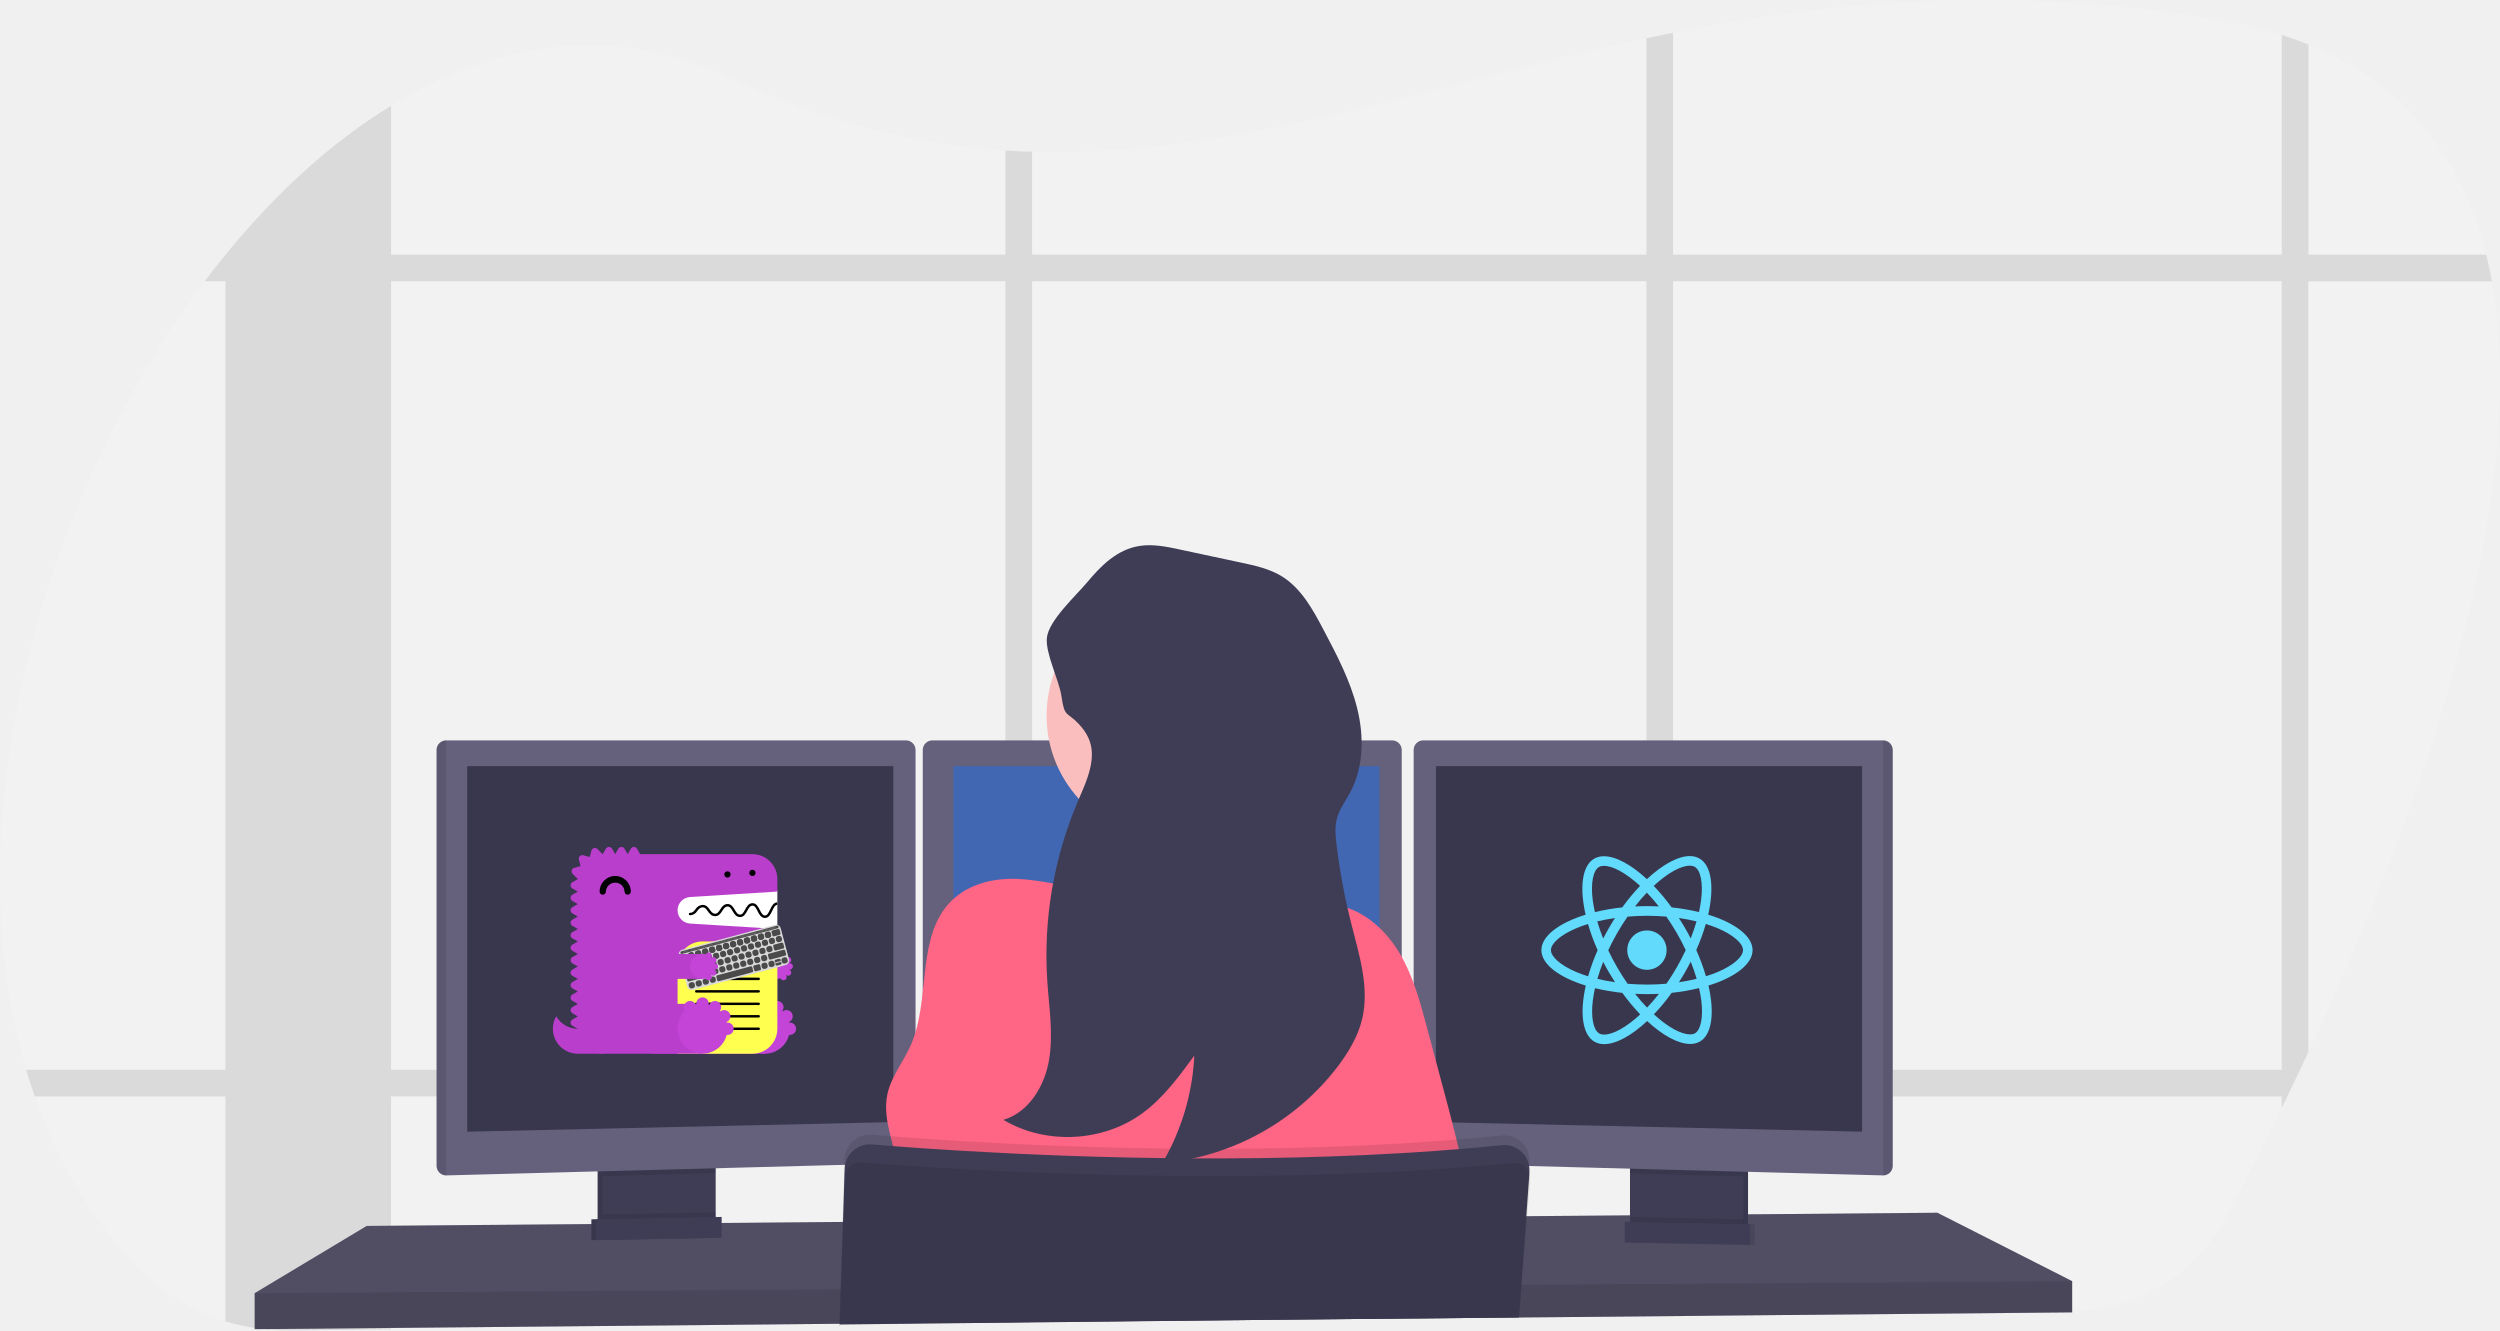
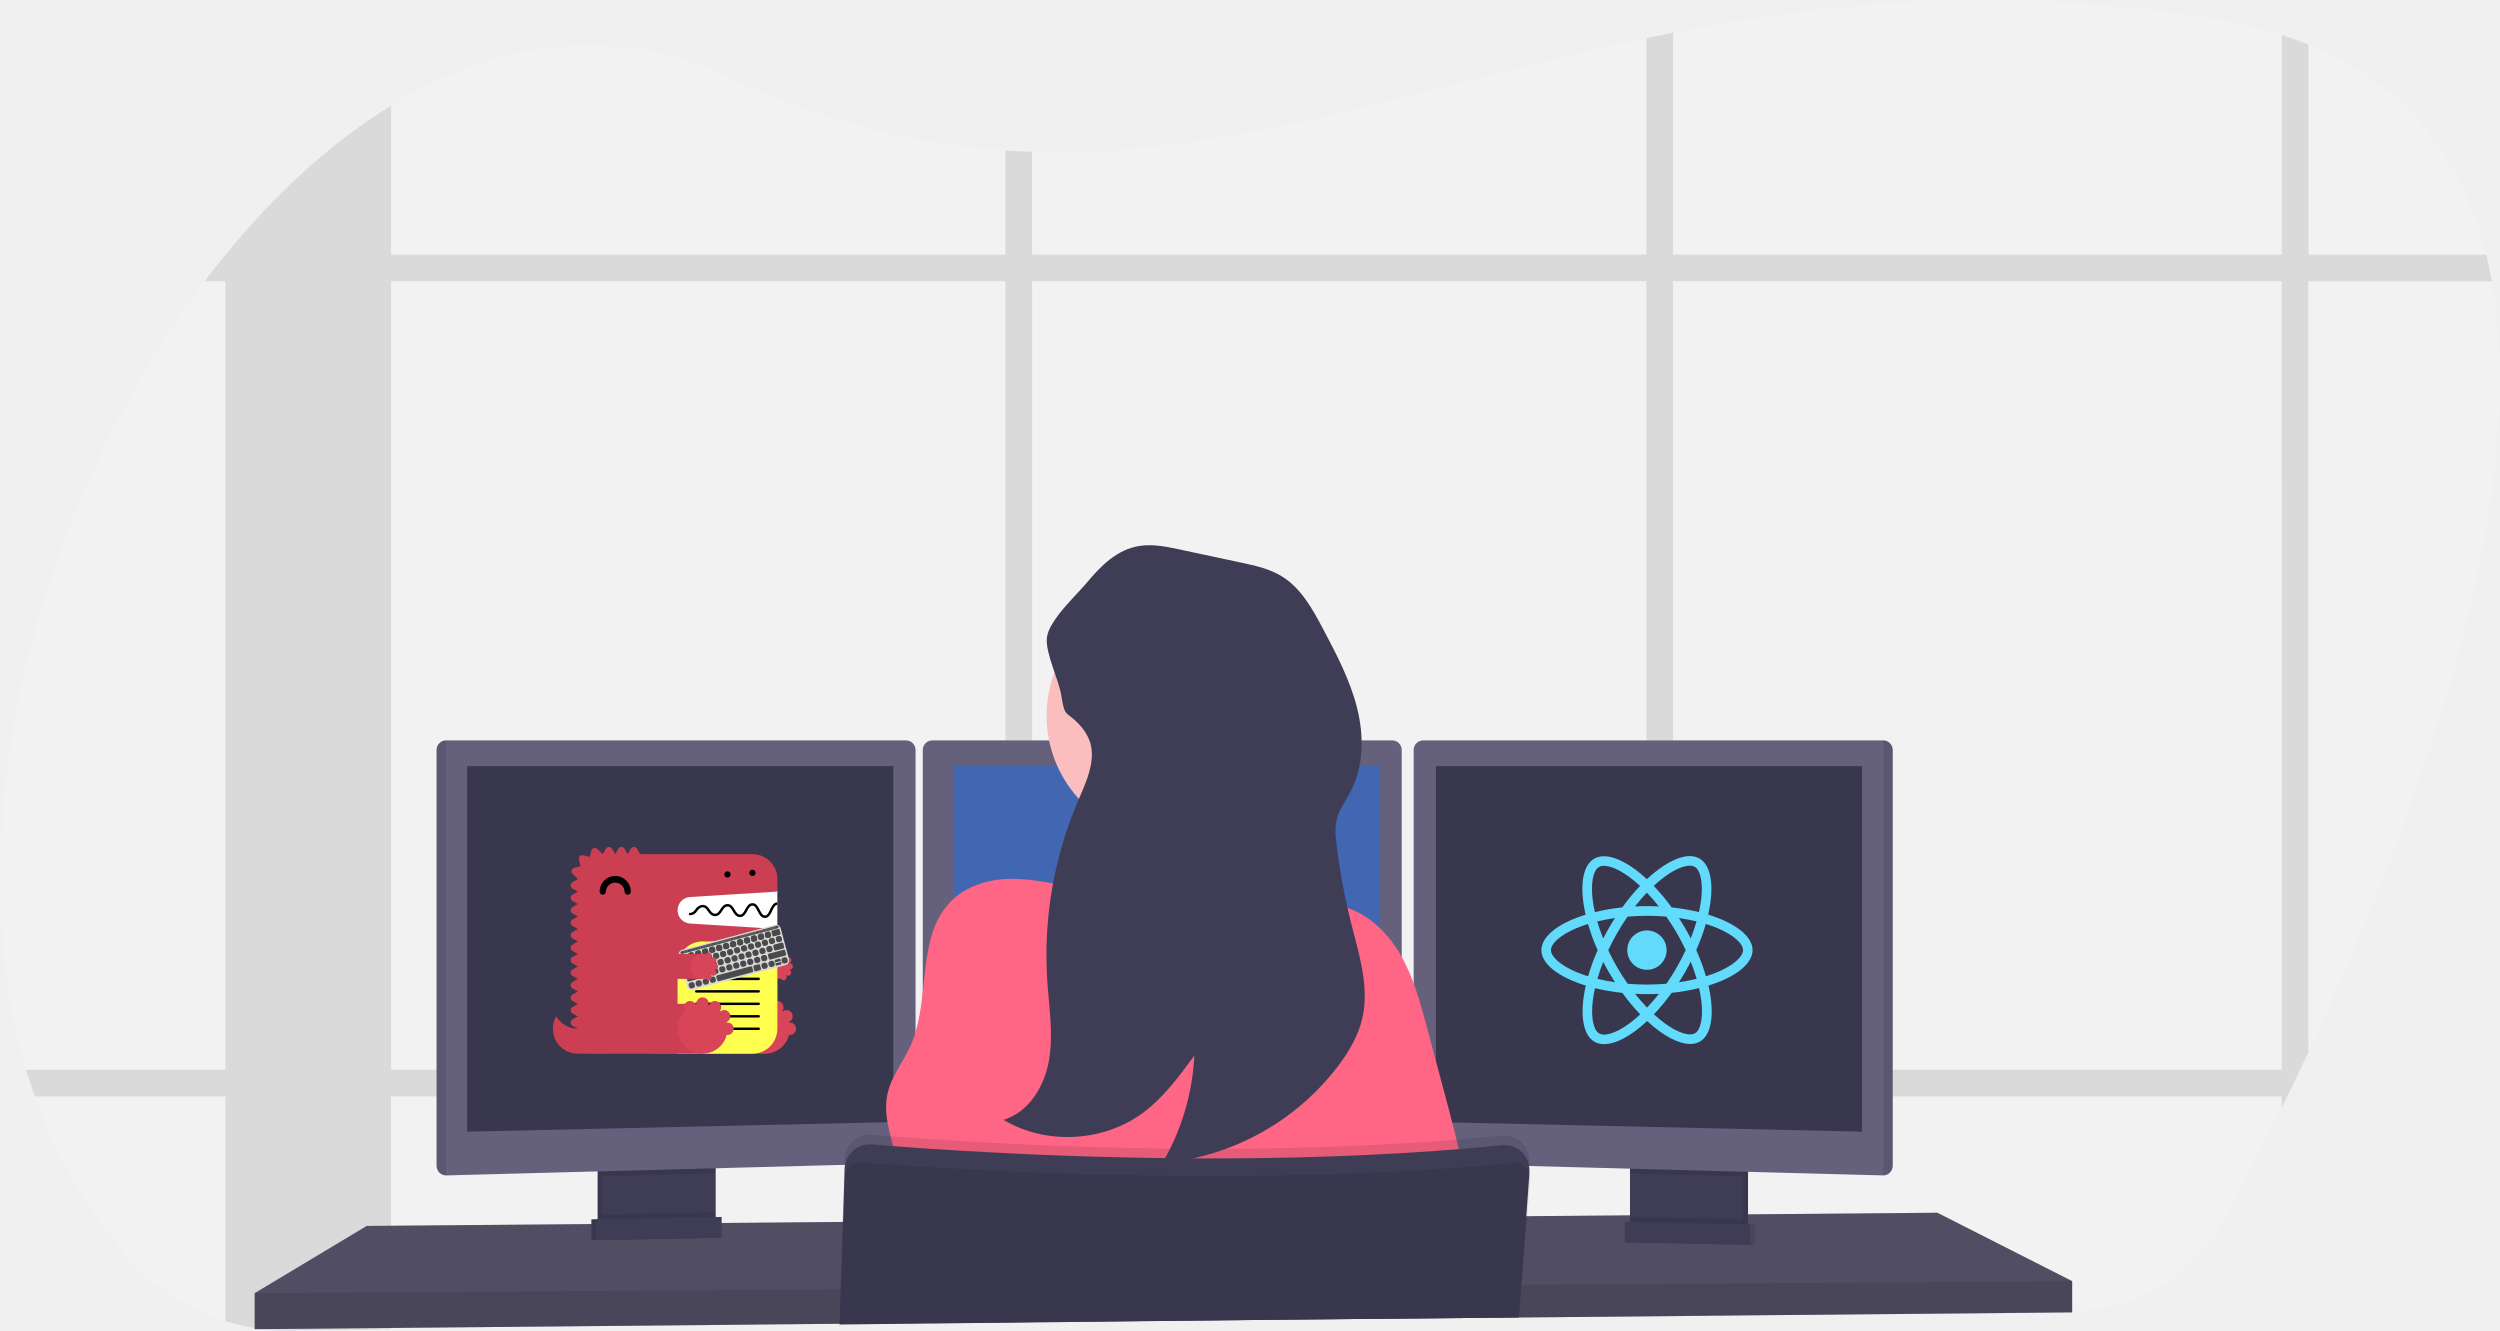
<svg xmlns="http://www.w3.org/2000/svg" width="1041.277" height="554.141" viewBox="0 0 1041.277 554.141">
  <g id="Group_24" data-name="Group 24" transform="translate(-440 -263)">
    <g id="Group_23" data-name="Group 23" transform="translate(439.989 262.965)">
      <path id="Path_299" data-name="Path 299" d="M1040.82,611.12q-1.74,3.75-3.47,7.4-2.7,5.67-5.33,11.12c-.78,1.61-1.56,3.19-2.32,4.77-8.6,17.57-16.63,33.11-23.45,45.89A73.21,73.21,0,0,1,942.44,719l-151.65,1.65h-1.6l-13,.14-11.12.12-34.1.37h-1.38l-17.36.19h-.53l-107,1.16-95.51,1-11.11.12-69,.75H429l-44.75.48h-.48l-141.5,1.53-42.33.46a87.991,87.991,0,0,1-10.79-.54h0c-1.22-.14-2.44-.3-3.65-.49a87.38,87.38,0,0,1-51.29-27.54C116,678.37,102.75,655,93.85,629.64q-1.93-5.49-3.6-11.12C59.44,514.37,97,380,164.6,290.08q4.25-5.64,8.64-11l.07-.08c20.79-25.52,44.1-46.84,68.93-62,44-26.91,92.75-34.49,140.7-11.9,40.57,19.12,78.45,28.11,115.17,30.55,3.71.24,7.42.42,11.11.53,84.23,2.65,163.17-27.7,255.87-47.29,3.69-.78,7.39-1.55,11.12-2.28,66.13-13.16,139.49-20.1,226.73-5.51a189.089,189.089,0,0,1,26.76,6.4q5.77,1.86,11.12,4c41.64,16.94,64.35,48.24,74,87.46q1.37,5.46,2.37,11.11C1134.3,384.41,1084.19,518.23,1040.82,611.12Z" transform="translate(-79.34 -172.91)" fill="#f2f2f2" />
      <path id="Path_300" data-name="Path 300" d="M576.36,618.52a95.21,95.21,0,0,1-1.87,11.12h93.7V618.52Zm-78.25,62.81,11.11-.09V653.77c-3.81-.17-7.52-.34-11.11-.52ZM265.19,618.52v11.12h198.5V618.52ZM1114.87,279h-74V191.51q-5.35-2.17-11.12-4V279H776.21V186.58c-3.73.73-7.43,1.5-11.12,2.28V279H509.22V236.15c-3.69-.11-7.4-.29-11.11-.53V279H242.24V217c-24.83,15.16-48.14,36.48-68.93,62h-.07v.08q-4.4,5.4-8.64,11h8.64V618.52h-83q1.66,5.63,3.6,11.12h79.39v93.62a87,87,0,0,0,12.2,2.79c1.21.19,2.43.35,3.65.49h0a87.991,87.991,0,0,0,10.79.54l42.33-.46v-97H498.11v94.21l11.11-.12V629.64H765.09V721l11.12-.12V629.64H1029.7v4.77c.76-1.58,1.54-3.16,2.32-4.77q2.63-5.45,5.33-11.12,1.73-3.64,3.47-7.4v-321h76.42Q1116.23,284.43,1114.87,279ZM242.24,618.52V290.08H498.11V618.52Zm267,0V290.08H765.09V618.52Zm520.48,0H776.21V290.08H1029.7Z" transform="translate(-79.34 -172.91)" opacity="0.1" />
      <path id="Path_301" data-name="Path 301" d="M863.09,533.65v13l-151.92,1.4-1.62.03-57.74.53-1.38.02-17.55.15h-.52l-106.98.99L349.77,551.4h-.15l-44.65.42-.48.01-198.4,1.82v-15l46.65-28,93.6-.78,2-.01.66-.01,2-.03,44.94-.37,2.01-.01.64-.01,2-.01L315,509.3l.38-.01,35.55-.3h.29l277.4-2.34,6.79-.05h.68l5.18-.05,37.65-.31,2-.03,1.85-.02h.96l11.71-.09,2.32-.03,3.11-.02,9.75-.09,15.47-.13,2-.02,3.48-.02h.65l74.71-.64Z" fill="#65617d" />
      <path id="Path_302" data-name="Path 302" d="M863.09,533.65v13l-151.92,1.4-1.62.03-57.74.53-1.38.02-17.55.15h-.52l-106.98.99L349.77,551.4h-.15l-44.65.42-.48.01-198.4,1.82v-15l46.65-28,93.6-.78,2-.01.66-.01,2-.03,44.94-.37,2.01-.01.64-.01,2-.01L315,509.3l.38-.01,35.55-.3h.29l277.4-2.34,6.79-.05h.68l5.18-.05,37.65-.31,2-.03,1.85-.02h.96l11.71-.09,2.32-.03,3.11-.02,9.75-.09,15.47-.13,2-.02,3.48-.02h.65l74.71-.64Z" opacity="0.2" />
      <path id="Path_303" data-name="Path 303" d="M375.44,656.57v24.49a6.13,6.13,0,0,1-3.5,5.54,6,6,0,0,1-2.5.6l-34.9.74a6,6,0,0,1-2.7-.57,6.12,6.12,0,0,1-3.57-5.57V656.57Z" transform="translate(-79.34 -172.91)" fill="#3f3d56" />
      <path id="Path_304" data-name="Path 304" d="M375.44,656.57v24.49a6.13,6.13,0,0,1-3.5,5.54,6,6,0,0,1-2.5.6l-34.9.74a6,6,0,0,1-2.7-.57,6.12,6.12,0,0,1-3.57-5.57V656.57Z" transform="translate(-79.34 -172.91)" opacity="0.1" />
      <path id="Path_305" data-name="Path 305" d="M377.44,656.57v24.49a6.13,6.13,0,0,1-3.5,5.54,6,6,0,0,1-2.5.6l-34.9.74a6,6,0,0,1-2.7-.57,6.12,6.12,0,0,1-3.57-5.57V656.57Z" transform="translate(-79.34 -172.91)" fill="#3f3d56" />
      <rect id="Rectangle_137" data-name="Rectangle 137" width="47.17" height="31.5" transform="translate(680.92 483.65)" fill="#3f3d56" />
      <rect id="Rectangle_138" data-name="Rectangle 138" width="47.17" height="31.5" transform="translate(680.92 483.65)" opacity="0.1" />
      <rect id="Rectangle_139" data-name="Rectangle 139" width="47.17" height="31.5" transform="translate(678.92 483.65)" fill="#3f3d56" />
      <path id="Path_306" data-name="Path 306" d="M298.09,483.65v4.97l-47.17,1.26v-6.23Z" opacity="0.1" />
      <path id="Path_307" data-name="Path 307" d="M460.69,485.27v168.2a4,4,0,0,1-3.85,3.95l-191.65,5.1h-.05a4,4,0,0,1-3.95-3.95V485.27a4,4,0,0,1,3.95-3.95h191.6a4,4,0,0,1,3.95,3.95Z" transform="translate(-79.34 -172.91)" fill="#65617d" />
      <path id="Path_308" data-name="Path 308" d="M265.19,481.32v181.2h-.05a4,4,0,0,1-3.95-3.95V485.27a4,4,0,0,1,3.95-3.95Z" transform="translate(-79.34 -172.91)" opacity="0.1" />
      <path id="Path_309" data-name="Path 309" d="M194.59,319.15h177.5V467.4l-177.5,4Z" fill="#39374d" />
      <path id="Path_310" data-name="Path 310" d="M726.09,483.65v6.41l-47.17-1.26v-5.15Z" opacity="0.1" />
      <path id="Path_311" data-name="Path 311" d="M867.69,485.27v173.3a4,4,0,0,1-4,3.95h0L672,657.42a4,4,0,0,1-3.85-3.95V485.27a4,4,0,0,1,3.95-3.95H863.7a4,4,0,0,1,3.99,3.95Z" transform="translate(-79.34 -172.91)" fill="#65617d" />
      <path id="Path_312" data-name="Path 312" d="M867.69,485.27v173.3a4,4,0,0,1-4,3.95h0V481.32h0a4,4,0,0,1,4,3.95Z" transform="translate(-79.34 -172.91)" opacity="0.1" />
      <path id="Path_313" data-name="Path 313" d="M775.59,319.15H598.09V467.4l177.5,4Z" fill="#39374d" />
      <path id="Path_314" data-name="Path 314" d="M663.19,485.27v168.2a4,4,0,0,1-3.85,3.95l-191.65,5.1h0a4,4,0,0,1-4-3.95V485.27a4,4,0,0,1,3.95-3.95h191.6A4,4,0,0,1,663.19,485.27Z" transform="translate(-79.34 -172.91)" fill="#65617d" />
      <path id="Path_315" data-name="Path 315" d="M397.09,319.15h177.5V467.4l-177.5,4Z" fill="#4267b2" />
      <path id="Path_316" data-name="Path 316" d="M863.09,533.65v13l-151.92,1.4-1.62.03-57.74.53-1.38.02-17.55.15h-.52l-106.98.99L349.77,551.4h-.15l-44.65.42-.48.01-198.4,1.82v-15l202.51-1.33h.48l40.99-.28h.19l283.08-1.87h.29l.17-.01h.47l4.79-.03h1.46l74.49-.5,4.4-.02.98-.01Z" opacity="0.1" />
      <circle id="Ellipse_111" data-name="Ellipse 111" cx="51.33" cy="51.33" r="51.33" transform="translate(435.93 246.82)" fill="#fbbebe" />
      <path id="Path_317" data-name="Path 317" d="M617.94,550.07s-99.5,12-90,0c3.44-4.34,4.39-17.2,4.2-31.85-.06-4.45-.22-9.06-.45-13.65-1.1-22-3.75-43.5-3.75-43.5s87-41,77-8.5c-4,13.13-2.69,31.57.35,48.88.89,5.05,1.92,10,3,14.7a344.66,344.66,0,0,0,9.65,33.92Z" transform="translate(-79.34 -172.91)" fill="#fbbebe" />
      <path id="Path_318" data-name="Path 318" d="M585.47,546c11.51-2.13,23.7-6,34.53-1.54,2.85,1.17,5.47,2.88,8.39,3.86s6.12,1.22,9.16,1.91c10.68,2.42,19.34,10.55,24.9,20s8.44,20.14,11.26,30.72l6.9,25.83c6,22.45,12,45.09,13.39,68.3a2437.506,2437.506,0,0,1-250.84,1.43c5.44-10.34,11-21.31,10.54-33s-7.19-23.22-4.76-34.74c1.55-7.34,6.57-13.39,9.64-20.22,8.75-19.52,1.94-45.79,17.32-60.65,6.92-6.68,17-9.21,26.63-8.89,12.28.41,24.85,4.24,37,6.11C555.09,547.48,569.79,548.88,585.47,546Z" transform="translate(-79.34 -172.91)" fill="#ff6584" />
      <path id="Path_319" data-name="Path 319" d="M716.37,657.17l-.1,1.43v.1l-.17,2.3-1.33,18.51-1.61,22.3-.46,6.28-1,13.44v.17l-107,1-175.59,1.9v.84h-.14v-1.12l.45-14.36.86-28.06.74-23.79.07-2.37a10.53,10.53,0,0,1,11.42-10.17c4.72.4,10.85.89,18.18,1.41l3,.22c42.33,2.94,120.56,6.74,199.5,2,1.66-.09,3.33-.19,5-.31,12.24-.77,24.47-1.76,36.58-3a10.53,10.53,0,0,1,11.6,11.23Z" transform="translate(-79.34 -172.91)" opacity="0.1" />
      <path id="Path_320" data-name="Path 320" d="M429.08,725.44v-.84l175.62-1.91,107-1h.3v-.17l1-13.44.43-6,1.64-22.61,1.29-17.9v-.44a10.617,10.617,0,0,0-.11-2.47.3.3,0,0,0,0-.1,10.391,10.391,0,0,0-2-4.64,10.54,10.54,0,0,0-9.42-4c-12.11,1.24-24.34,2.23-36.58,3-1.67.12-3.34.22-5,.31-78.94,4.69-157.17.89-199.5-2l-3-.22c-7.33-.52-13.46-1-18.18-1.41a10.54,10.54,0,0,0-11.24,8.53,11,11,0,0,0-.18,1.64l-.68,22.16L429.54,710l-.44,14.36v1.12Z" transform="translate(-79.34 -172.91)" fill="#3f3d56" />
      <path id="Path_321" data-name="Path 321" d="M716.67,664.18l-1.23,15.33-1.83,22.85-.46,5.72-1,12.81-.06.64v.17h0l-.15,1.48.11-1.48h-.29l-107,1-175.65,1.9v-.28l.49-14.36,1-28.06.64-18.65A6.36,6.36,0,0,1,434.3,658a6.25,6.25,0,0,1,3.78-.9c2.1.17,4.68.37,7.69.59,4.89.36,10.92.78,17.94,1.22,13,.82,29.31,1.7,48,2.42,52,2,122.2,2.67,188.88-3.17,3-.26,6.1-.55,9.13-.84a6.26,6.26,0,0,1,3.48.66,5.159,5.159,0,0,1,.86.54,6.14,6.14,0,0,1,2,2.46,3.564,3.564,0,0,1,.25.61A6.279,6.279,0,0,1,716.67,664.18Z" transform="translate(-79.34 -172.91)" opacity="0.1" />
      <path id="Path_322" data-name="Path 322" d="M377.44,677.87v3.19a6.13,6.13,0,0,1-3.5,5.54l-40.1.77a6.12,6.12,0,0,1-3.57-5.57v-3Z" transform="translate(-79.34 -172.91)" opacity="0.1" />
      <path id="Path_323" data-name="Path 323" d="M298.59,515.57l-52.25,1V507.9l52.25-1Z" fill="#3f3d56" />
      <path id="Path_324" data-name="Path 324" d="M298.59,515.57l-52.25,1V507.9l52.25-1Z" opacity="0.1" />
      <path id="Path_325" data-name="Path 325" d="M300.59,515.57l-52.25,1V507.9l52.25-1Z" fill="#3f3d56" />
      <path id="Path_326" data-name="Path 326" d="M758.56,679.87v3.19a6.13,6.13,0,0,0,3.5,5.54l40.1.77a6.12,6.12,0,0,0,3.57-5.57v-3Z" transform="translate(-79.34 -172.91)" opacity="0.1" />
      <path id="Path_327" data-name="Path 327" d="M678.72,517.57l52.25,1V509.9l-52.25-1Z" opacity="0.1" />
      <path id="Path_328" data-name="Path 328" d="M676.72,517.57l52.25,1V509.9l-52.25-1Z" fill="#3f3d56" />
      <path id="Path_329" data-name="Path 329" d="M534.13,486.79c.08,7-3.16,13.6-5.91,20.07a163.491,163.491,0,0,0-12.66,74.71c.73,11,2.58,22,.73,32.9s-8.43,21.77-19,24.9c17.53,10.45,41.26,9.35,57.76-2.66,8.79-6.4,15.34-15.33,21.75-24.11a97.86,97.86,0,0,1-13.31,44.75A103.43,103.43,0,0,0,637,616.53c4.31-5.81,8.06-12.19,9.72-19.23,3.09-13-1.22-26.51-4.51-39.5a266.055,266.055,0,0,1-6.17-33c-.43-3.56-.78-7.22.1-10.7,1-4.07,3.67-7.51,5.64-11.22,5.6-10.54,5.73-23.3,2.86-34.88s-8.49-22.26-14.06-32.81c-4.46-8.46-9.3-17.31-17.46-22.28-5.1-3.1-11-4.39-16.88-5.64l-25.37-5.43c-5.55-1.19-11.26-2.38-16.87-1.51-9.47,1.48-16.14,8.32-22,15.34-4.59,5.46-15.81,15.71-16.6,22.86-.72,6.59,5.1,17.63,6.09,24.58,1.3,9,2.22,6,7.3,11.52C532,478.05,534.07,482,534.13,486.79Z" transform="translate(-79.34 -172.91)" fill="#3f3d56" />
    </g>
    <g id="docusaurus_keytar" transform="translate(670.271 615.768)">
      <path id="Path_40" data-name="Path 40" d="M99,52h43.635V69.662H99Z" transform="translate(-49.132 -33.936)" fill="#fff" fill-rule="evenodd" />
-       <path id="Path_41" data-name="Path 41" d="M13.389,158.195A10.377,10.377,0,0,1,4.4,153a10.377,10.377,0,0,0,8.988,15.584H23.779V158.195Z" transform="translate(-3 -82.47)" fill="#b93ecc" fill-rule="evenodd" />
-       <path id="Path_42" data-name="Path 42" d="M66.967,38.083l36.373-2.273V30.615A10.389,10.389,0,0,0,92.95,20.226H46.2l-1.3-2.249a1.5,1.5,0,0,0-2.6,0L41,20.226l-1.3-2.249a1.5,1.5,0,0,0-2.6,0l-1.3,2.249-1.3-2.249a1.5,1.5,0,0,0-2.6,0l-1.3,2.249-.034,0-2.152-2.151a1.5,1.5,0,0,0-2.508.672L25.21,21.4l-2.7-.723a1.5,1.5,0,0,0-1.836,1.837l.722,2.7-2.65.71a1.5,1.5,0,0,0-.673,2.509l2.152,2.152c0,.011,0,.022,0,.033l-2.249,1.3a1.5,1.5,0,0,0,0,2.6l2.249,1.3-2.249,1.3a1.5,1.5,0,0,0,0,2.6L20.226,41l-2.249,1.3a1.5,1.5,0,0,0,0,2.6l2.249,1.3-2.249,1.3a1.5,1.5,0,0,0,0,2.6l2.249,1.3-2.249,1.3a1.5,1.5,0,0,0,0,2.6l2.249,1.3-2.249,1.3a1.5,1.5,0,0,0,0,2.6l2.249,1.3-2.249,1.3a1.5,1.5,0,0,0,0,2.6l2.249,1.3-2.249,1.3a1.5,1.5,0,0,0,0,2.6l2.249,1.3-2.249,1.3a1.5,1.5,0,0,0,0,2.6l2.249,1.3-2.249,1.3a1.5,1.5,0,0,0,0,2.6l2.249,1.3-2.249,1.3a1.5,1.5,0,0,0,0,2.6l2.249,1.3-2.249,1.3a1.5,1.5,0,0,0,0,2.6l2.249,1.3A10.389,10.389,0,0,0,30.615,103.34H92.95A10.389,10.389,0,0,0,103.34,92.95V51.393L66.967,49.12a5.53,5.53,0,0,1,0-11.038" transform="translate(-9.836 -17.226)" fill="#b93ecc" fill-rule="evenodd" />
-       <path id="Path_43" data-name="Path 43" d="M143,163.779h15.584V143H143Z" transform="translate(-70.275 -77.665)" fill="#b93ecc" fill-rule="evenodd" />
-       <path id="Path_44" data-name="Path 44" d="M173.779,148.389a2.582,2.582,0,0,0-.332.033c-.02-.078-.038-.156-.06-.234a2.594,2.594,0,1,0-2.567-4.455q-.086-.088-.174-.175a2.593,2.593,0,1,0-4.461-2.569c-.077-.022-.154-.04-.231-.06a2.6,2.6,0,1,0-5.128,0c-.077.02-.154.038-.231.06a2.594,2.594,0,1,0-4.461,2.569,10.384,10.384,0,1,0,17.314,9.992,2.592,2.592,0,1,0,.332-5.161" transform="translate(-75.08 -75.262)" fill="#c444d8" fill-rule="evenodd" />
-       <path id="Path_45" data-name="Path 45" d="M153,113.389h15.584V103H153Z" transform="translate(-75.08 -58.444)" fill="#b93ecc" fill-rule="evenodd" />
-       <path id="Path_46" data-name="Path 46" d="M183.389,108.944a1.3,1.3,0,1,0,0-2.6,1.336,1.336,0,0,0-.166.017c-.01-.039-.019-.078-.03-.117a1.3,1.3,0,0,0-.5-2.5,1.285,1.285,0,0,0-.783.269q-.043-.044-.087-.087a1.285,1.285,0,0,0,.263-.776,1.3,1.3,0,0,0-2.493-.509,5.195,5.195,0,1,0,0,10,1.3,1.3,0,0,0,2.493-.509,1.285,1.285,0,0,0-.263-.776q.044-.043.087-.087a1.285,1.285,0,0,0,.783.269,1.3,1.3,0,0,0,.5-2.5c.011-.038.02-.078.03-.117a1.337,1.337,0,0,0,.166.017" transform="translate(-84.691 -57.894)" fill="#c444d8" fill-rule="evenodd" />
+       <path id="Path_41" data-name="Path 41" d="M13.389,158.195A10.377,10.377,0,0,1,4.4,153a10.377,10.377,0,0,0,8.988,15.584H23.779V158.195Z" transform="translate(-3 -82.47)" fill="#cc3e51" fill-rule="evenodd" />
+       <path id="Path_42" data-name="Path 42" d="M66.967,38.083l36.373-2.273V30.615A10.389,10.389,0,0,0,92.95,20.226H46.2l-1.3-2.249a1.5,1.5,0,0,0-2.6,0L41,20.226l-1.3-2.249a1.5,1.5,0,0,0-2.6,0l-1.3,2.249-1.3-2.249a1.5,1.5,0,0,0-2.6,0l-1.3,2.249-.034,0-2.152-2.151a1.5,1.5,0,0,0-2.508.672L25.21,21.4l-2.7-.723a1.5,1.5,0,0,0-1.836,1.837l.722,2.7-2.65.71a1.5,1.5,0,0,0-.673,2.509l2.152,2.152c0,.011,0,.022,0,.033l-2.249,1.3a1.5,1.5,0,0,0,0,2.6l2.249,1.3-2.249,1.3a1.5,1.5,0,0,0,0,2.6L20.226,41l-2.249,1.3a1.5,1.5,0,0,0,0,2.6l2.249,1.3-2.249,1.3a1.5,1.5,0,0,0,0,2.6l2.249,1.3-2.249,1.3a1.5,1.5,0,0,0,0,2.6l2.249,1.3-2.249,1.3a1.5,1.5,0,0,0,0,2.6l2.249,1.3-2.249,1.3a1.5,1.5,0,0,0,0,2.6l2.249,1.3-2.249,1.3a1.5,1.5,0,0,0,0,2.6l2.249,1.3-2.249,1.3a1.5,1.5,0,0,0,0,2.6l2.249,1.3-2.249,1.3a1.5,1.5,0,0,0,0,2.6l2.249,1.3-2.249,1.3a1.5,1.5,0,0,0,0,2.6l2.249,1.3-2.249,1.3a1.5,1.5,0,0,0,0,2.6l2.249,1.3A10.389,10.389,0,0,0,30.615,103.34H92.95A10.389,10.389,0,0,0,103.34,92.95V51.393L66.967,49.12a5.53,5.53,0,0,1,0-11.038" transform="translate(-9.836 -17.226)" fill="#cc3e51" fill-rule="evenodd" />
+       <path id="Path_43" data-name="Path 43" d="M143,163.779h15.584V143H143Z" transform="translate(-70.275 -77.665)" fill="#cc3e51" fill-rule="evenodd" />
+       <path id="Path_44" data-name="Path 44" d="M173.779,148.389a2.582,2.582,0,0,0-.332.033c-.02-.078-.038-.156-.06-.234a2.594,2.594,0,1,0-2.567-4.455q-.086-.088-.174-.175a2.593,2.593,0,1,0-4.461-2.569c-.077-.022-.154-.04-.231-.06a2.6,2.6,0,1,0-5.128,0c-.077.02-.154.038-.231.06a2.594,2.594,0,1,0-4.461,2.569,10.384,10.384,0,1,0,17.314,9.992,2.592,2.592,0,1,0,.332-5.161" transform="translate(-75.08 -75.262)" fill="#d84458" fill-rule="evenodd" />
+       <path id="Path_45" data-name="Path 45" d="M153,113.389h15.584V103H153Z" transform="translate(-75.08 -58.444)" fill="#cc3e51" fill-rule="evenodd" />
+       <path id="Path_46" data-name="Path 46" d="M183.389,108.944a1.3,1.3,0,1,0,0-2.6,1.336,1.336,0,0,0-.166.017c-.01-.039-.019-.078-.03-.117a1.3,1.3,0,0,0-.5-2.5,1.285,1.285,0,0,0-.783.269q-.043-.044-.087-.087a1.285,1.285,0,0,0,.263-.776,1.3,1.3,0,0,0-2.493-.509,5.195,5.195,0,1,0,0,10,1.3,1.3,0,0,0,2.493-.509,1.285,1.285,0,0,0-.263-.776q.044-.043.087-.087a1.285,1.285,0,0,0,.783.269,1.3,1.3,0,0,0,.5-2.5c.011-.038.02-.078.03-.117a1.337,1.337,0,0,0,.166.017" transform="translate(-84.691 -57.894)" fill="#d84458" fill-rule="evenodd" />
      <path id="Path_47" data-name="Path 47" d="M52.188,48.292a1.3,1.3,0,0,1-1.3-1.3,3.9,3.9,0,0,0-7.792,0,1.3,1.3,0,1,1-2.6,0,6.493,6.493,0,0,1,12.987,0,1.3,1.3,0,0,1-1.3,1.3" transform="translate(-21.02 -28.41)" fill-rule="evenodd" />
      <path id="Path_48" data-name="Path 48" d="M103,139.752h31.168a10.389,10.389,0,0,0,10.389-10.389V93H113.389A10.389,10.389,0,0,0,103,103.389Z" transform="translate(-51.054 -53.638)" fill="#ffff50" fill-rule="evenodd" />
      <path id="Path_49" data-name="Path 49" d="M141.1,94.017H115.106a.519.519,0,1,1,0-1.039H141.1a.519.519,0,0,1,0,1.039m0,10.389H115.106a.519.519,0,1,1,0-1.039H141.1a.519.519,0,0,1,0,1.039m0,10.389H115.106a.519.519,0,1,1,0-1.039H141.1a.519.519,0,0,1,0,1.039m0-25.877H115.106a.519.519,0,1,1,0-1.039H141.1a.519.519,0,0,1,0,1.039m0,10.293H115.106a.519.519,0,1,1,0-1.039H141.1a.519.519,0,0,1,0,1.039m0,10.389H115.106a.519.519,0,1,1,0-1.039H141.1a.519.519,0,0,1,0,1.039m7.782-47.993c-.006,0-.011,0-.018,0-1.605.055-2.365,1.66-3.035,3.077-.7,1.48-1.24,2.443-2.126,2.414-.981-.035-1.542-1.144-2.137-2.317-.683-1.347-1.462-2.876-3.1-2.819-1.582.054-2.344,1.451-3.017,2.684-.715,1.313-1.2,2.112-2.141,2.075-1-.036-1.533-.938-2.149-1.981-.686-1.162-1.479-2.467-3.084-2.423-1.555.053-2.319,1.239-2.994,2.286-.713,1.106-1.213,1.781-2.164,1.741-1.025-.036-1.554-.784-2.167-1.65-.688-.973-1.463-2.074-3.062-2.021a3.815,3.815,0,0,0-2.959,1.879c-.64.812-1.14,1.456-2.2,1.415a.52.52,0,0,0-.037,1.039,3.588,3.588,0,0,0,3.05-1.811c.611-.777,1.139-1.448,2.178-1.483,1-.043,1.47.579,2.179,1.582.674.953,1.438,2.033,2.977,2.089,1.612.054,2.387-1.151,3.074-2.217.614-.953,1.144-1.775,2.156-1.81.931-.035,1.438.7,2.153,1.912.674,1.141,1.437,2.434,3.006,2.491,1.623.056,2.407-1.361,3.09-2.616.592-1.085,1.15-2.109,2.14-2.143.931-.022,1.417.829,2.135,2.249.671,1.326,1.432,2.828,3.026,2.886l.088,0c1.592,0,2.347-1.6,3.015-3.01.592-1.252,1.152-2.431,2.113-2.479Z" transform="translate(-55.378 -38.552)" fill-rule="evenodd" />
-       <path id="Path_50" data-name="Path 50" d="M83,163.779h20.779V143H83Z" transform="translate(-41.443 -77.665)" fill="#b93ecc" fill-rule="evenodd" />
+       <path id="Path_50" data-name="Path 50" d="M83,163.779h20.779V143H83Z" transform="translate(-41.443 -77.665)" fill="#cc3e51" fill-rule="evenodd" />
      <g id="Group_8" data-name="Group 8" transform="matrix(0.966, -0.259, 0.259, 0.966, 51.971, 43.3)">
        <rect id="Rectangle_3" data-name="Rectangle 3" width="43.906" height="17.333" rx="2" transform="translate(0 0)" fill="#d8d8d8" />
        <g id="Group_2" data-name="Group 2" transform="translate(0.728 10.948)">
          <rect id="Rectangle_4" data-name="Rectangle 4" width="2.537" height="2.537" rx="1" transform="translate(7.985 0)" fill="#4a4a4a" />
          <rect id="Rectangle_5" data-name="Rectangle 5" width="2.537" height="2.537" rx="1" transform="translate(10.991 0)" fill="#4a4a4a" />
          <rect id="Rectangle_6" data-name="Rectangle 6" width="2.537" height="2.537" rx="1" transform="translate(13.997 0)" fill="#4a4a4a" />
          <rect id="Rectangle_7" data-name="Rectangle 7" width="2.537" height="2.537" rx="1" transform="translate(17.003 0)" fill="#4a4a4a" />
          <rect id="Rectangle_8" data-name="Rectangle 8" width="2.537" height="2.537" rx="1" transform="translate(20.009 0)" fill="#4a4a4a" />
          <rect id="Rectangle_9" data-name="Rectangle 9" width="2.537" height="2.537" rx="1" transform="translate(23.015 0)" fill="#4a4a4a" />
          <rect id="Rectangle_10" data-name="Rectangle 10" width="2.537" height="2.537" rx="1" transform="translate(26.021 0)" fill="#4a4a4a" />
          <rect id="Rectangle_11" data-name="Rectangle 11" width="2.537" height="2.537" rx="1" transform="translate(29.028 0)" fill="#4a4a4a" />
          <rect id="Rectangle_12" data-name="Rectangle 12" width="2.537" height="2.537" rx="1" transform="translate(32.034 0)" fill="#4a4a4a" />
          <path id="Path_51" data-name="Path 51" d="M.519,0H6.9A.519.519,0,0,1,7.421.52v1.5a.519.519,0,0,1-.519.519H.519A.519.519,0,0,1,0,2.017V.519A.519.519,0,0,1,.519,0ZM35.653,0h6.383a.519.519,0,0,1,.519.519v1.5a.519.519,0,0,1-.519.519H35.652a.519.519,0,0,1-.519-.519V.519A.519.519,0,0,1,35.652,0Z" transform="translate(0 0)" fill="#4a4a4a" fill-rule="evenodd" />
        </g>
        <g id="Group_3" data-name="Group 3" transform="translate(0.728 4.878)">
          <path id="Path_52" data-name="Path 52" d="M.519,0H2.956a.519.519,0,0,1,.519.519v1.5a.519.519,0,0,1-.519.519H.519A.519.519,0,0,1,0,2.017V.519A.519.519,0,0,1,.519,0Z" transform="translate(0 0)" fill="#4a4a4a" fill-rule="evenodd" />
          <rect id="Rectangle_13" data-name="Rectangle 13" width="2.537" height="2.537" rx="1" transform="translate(3.945 0)" fill="#4a4a4a" />
          <rect id="Rectangle_14" data-name="Rectangle 14" width="2.537" height="2.537" rx="1" transform="translate(6.951 0)" fill="#4a4a4a" />
          <rect id="Rectangle_15" data-name="Rectangle 15" width="2.537" height="2.537" rx="1" transform="translate(9.958 0)" fill="#4a4a4a" />
          <rect id="Rectangle_16" data-name="Rectangle 16" width="2.537" height="2.537" rx="1" transform="translate(12.964 0)" fill="#4a4a4a" />
          <rect id="Rectangle_17" data-name="Rectangle 17" width="2.537" height="2.537" rx="1" transform="translate(15.97 0)" fill="#4a4a4a" />
          <rect id="Rectangle_18" data-name="Rectangle 18" width="2.537" height="2.537" rx="1" transform="translate(18.976 0)" fill="#4a4a4a" />
          <rect id="Rectangle_19" data-name="Rectangle 19" width="2.537" height="2.537" rx="1" transform="translate(21.982 0)" fill="#4a4a4a" />
          <rect id="Rectangle_20" data-name="Rectangle 20" width="2.537" height="2.537" rx="1" transform="translate(24.988 0)" fill="#4a4a4a" />
          <rect id="Rectangle_21" data-name="Rectangle 21" width="2.537" height="2.537" rx="1" transform="translate(27.994 0)" fill="#4a4a4a" />
          <rect id="Rectangle_22" data-name="Rectangle 22" width="2.537" height="2.537" rx="1" transform="translate(31 0)" fill="#4a4a4a" />
          <rect id="Rectangle_23" data-name="Rectangle 23" width="2.537" height="2.537" rx="1" transform="translate(34.006 0)" fill="#4a4a4a" />
          <rect id="Rectangle_24" data-name="Rectangle 24" width="2.537" height="2.537" rx="1" transform="translate(37.012 0)" fill="#4a4a4a" />
          <rect id="Rectangle_25" data-name="Rectangle 25" width="2.537" height="2.537" rx="1" transform="translate(40.018 0)" fill="#4a4a4a" />
        </g>
        <g id="Group_4" data-name="Group 4" transform="translate(43.283 4.538) rotate(180)">
          <path id="Path_53" data-name="Path 53" d="M.519,0H2.956a.519.519,0,0,1,.519.519v1.5a.519.519,0,0,1-.519.519H.519A.519.519,0,0,1,0,2.017V.519A.519.519,0,0,1,.519,0Z" transform="translate(0 0)" fill="#4a4a4a" fill-rule="evenodd" />
          <rect id="Rectangle_26" data-name="Rectangle 26" width="2.537" height="2.537" rx="1" transform="translate(3.945 0)" fill="#4a4a4a" />
          <rect id="Rectangle_27" data-name="Rectangle 27" width="2.537" height="2.537" rx="1" transform="translate(6.951 0)" fill="#4a4a4a" />
          <rect id="Rectangle_28" data-name="Rectangle 28" width="2.537" height="2.537" rx="1" transform="translate(9.958 0)" fill="#4a4a4a" />
          <rect id="Rectangle_29" data-name="Rectangle 29" width="2.537" height="2.537" rx="1" transform="translate(12.964 0)" fill="#4a4a4a" />
          <rect id="Rectangle_30" data-name="Rectangle 30" width="2.537" height="2.537" rx="1" transform="translate(15.97 0)" fill="#4a4a4a" />
          <rect id="Rectangle_31" data-name="Rectangle 31" width="2.537" height="2.537" rx="1" transform="translate(18.976 0)" fill="#4a4a4a" />
          <rect id="Rectangle_32" data-name="Rectangle 32" width="2.537" height="2.537" rx="1" transform="translate(21.982 0)" fill="#4a4a4a" />
          <rect id="Rectangle_33" data-name="Rectangle 33" width="2.537" height="2.537" rx="1" transform="translate(24.988 0)" fill="#4a4a4a" />
          <rect id="Rectangle_34" data-name="Rectangle 34" width="2.537" height="2.537" rx="1" transform="translate(27.994 0)" fill="#4a4a4a" />
          <rect id="Rectangle_35" data-name="Rectangle 35" width="2.537" height="2.537" rx="1" transform="translate(31.001 0)" fill="#4a4a4a" />
          <rect id="Rectangle_36" data-name="Rectangle 36" width="2.537" height="2.537" rx="1" transform="translate(34.007 0)" fill="#4a4a4a" />
          <rect id="Rectangle_37" data-name="Rectangle 37" width="2.537" height="2.537" rx="1" transform="translate(37.013 0)" fill="#4a4a4a" />
          <rect id="Rectangle_38" data-name="Rectangle 38" width="2.537" height="2.537" rx="1" transform="translate(40.018 0)" fill="#4a4a4a" />
          <rect id="Rectangle_39" data-name="Rectangle 39" width="2.537" height="2.537" rx="1" transform="translate(3.945 0)" fill="#4a4a4a" />
          <rect id="Rectangle_40" data-name="Rectangle 40" width="2.537" height="2.537" rx="1" transform="translate(6.951 0)" fill="#4a4a4a" />
          <rect id="Rectangle_41" data-name="Rectangle 41" width="2.537" height="2.537" rx="1" transform="translate(9.958 0)" fill="#4a4a4a" />
          <rect id="Rectangle_42" data-name="Rectangle 42" width="2.537" height="2.537" rx="1" transform="translate(12.964 0)" fill="#4a4a4a" />
          <rect id="Rectangle_43" data-name="Rectangle 43" width="2.537" height="2.537" rx="1" transform="translate(15.97 0)" fill="#4a4a4a" />
          <rect id="Rectangle_44" data-name="Rectangle 44" width="2.537" height="2.537" rx="1" transform="translate(18.976 0)" fill="#4a4a4a" />
          <rect id="Rectangle_45" data-name="Rectangle 45" width="2.537" height="2.537" rx="1" transform="translate(21.982 0)" fill="#4a4a4a" />
          <rect id="Rectangle_46" data-name="Rectangle 46" width="2.537" height="2.537" rx="1" transform="translate(24.988 0)" fill="#4a4a4a" />
          <rect id="Rectangle_47" data-name="Rectangle 47" width="2.537" height="2.537" rx="1" transform="translate(27.994 0)" fill="#4a4a4a" />
          <rect id="Rectangle_48" data-name="Rectangle 48" width="2.537" height="2.537" rx="1" transform="translate(31.001 0)" fill="#4a4a4a" />
          <rect id="Rectangle_49" data-name="Rectangle 49" width="2.537" height="2.537" rx="1" transform="translate(34.007 0)" fill="#4a4a4a" />
          <rect id="Rectangle_50" data-name="Rectangle 50" width="2.537" height="2.537" rx="1" transform="translate(37.013 0)" fill="#4a4a4a" />
          <rect id="Rectangle_51" data-name="Rectangle 51" width="2.537" height="2.537" rx="1" transform="translate(40.018 0)" fill="#4a4a4a" />
        </g>
        <g id="Group_6" data-name="Group 6" transform="translate(0.728 7.883)">
          <path id="Path_54" data-name="Path 54" d="M.519,0h3.47a.519.519,0,0,1,.519.519v1.5a.519.519,0,0,1-.519.519H.519A.519.519,0,0,1,0,2.017V.52A.519.519,0,0,1,.519,0Z" transform="translate(0 0)" fill="#4a4a4a" fill-rule="evenodd" />
          <g id="Group_5" data-name="Group 5" transform="translate(5.073 0)">
            <rect id="Rectangle_52" data-name="Rectangle 52" width="2.537" height="2.537" rx="1" transform="translate(0 0)" fill="#4a4a4a" />
            <rect id="Rectangle_53" data-name="Rectangle 53" width="2.537" height="2.537" rx="1" transform="translate(3.006 0)" fill="#4a4a4a" />
            <rect id="Rectangle_54" data-name="Rectangle 54" width="2.537" height="2.537" rx="1" transform="translate(6.012 0)" fill="#4a4a4a" />
            <rect id="Rectangle_55" data-name="Rectangle 55" width="2.537" height="2.537" rx="1" transform="translate(9.018 0)" fill="#4a4a4a" />
            <rect id="Rectangle_56" data-name="Rectangle 56" width="2.537" height="2.537" rx="1" transform="translate(12.025 0)" fill="#4a4a4a" />
            <rect id="Rectangle_57" data-name="Rectangle 57" width="2.537" height="2.537" rx="1" transform="translate(15.031 0)" fill="#4a4a4a" />
            <rect id="Rectangle_58" data-name="Rectangle 58" width="2.537" height="2.537" rx="1" transform="translate(18.037 0)" fill="#4a4a4a" />
            <rect id="Rectangle_59" data-name="Rectangle 59" width="2.537" height="2.537" rx="1" transform="translate(21.042 0)" fill="#4a4a4a" />
            <rect id="Rectangle_60" data-name="Rectangle 60" width="2.537" height="2.537" rx="1" transform="translate(24.049 0)" fill="#4a4a4a" />
            <rect id="Rectangle_61" data-name="Rectangle 61" width="2.537" height="2.537" rx="1" transform="translate(27.055 0)" fill="#4a4a4a" />
            <rect id="Rectangle_62" data-name="Rectangle 62" width="2.537" height="2.537" rx="1" transform="translate(30.061 0)" fill="#4a4a4a" />
          </g>
          <path id="Path_55" data-name="Path 55" d="M.52,0H3.8a.519.519,0,0,1,.519.519v1.5a.519.519,0,0,1-.519.519H.519A.519.519,0,0,1,0,2.017V.52A.519.519,0,0,1,.519,0Z" transform="translate(38.234 0)" fill="#4a4a4a" fill-rule="evenodd" />
        </g>
        <g id="Group_7" data-name="Group 7" transform="translate(0.728 14.084)">
          <rect id="Rectangle_63" data-name="Rectangle 63" width="2.537" height="2.537" rx="1" transform="translate(0 0)" fill="#4a4a4a" />
          <rect id="Rectangle_64" data-name="Rectangle 64" width="2.537" height="2.537" rx="1" transform="translate(3.006 0)" fill="#4a4a4a" />
          <rect id="Rectangle_65" data-name="Rectangle 65" width="2.537" height="2.537" rx="1" transform="translate(6.012 0)" fill="#4a4a4a" />
          <rect id="Rectangle_66" data-name="Rectangle 66" width="2.537" height="2.537" rx="1" transform="translate(9.018 0)" fill="#4a4a4a" />
          <path id="Path_56" data-name="Path 56" d="M.519,0H14.981A.519.519,0,0,1,15.5.519v1.5a.519.519,0,0,1-.519.519H.519A.519.519,0,0,1,0,2.018V.519A.519.519,0,0,1,.519,0Zm15.97,0h1.874a.519.519,0,0,1,.519.519v1.5a.519.519,0,0,1-.519.519H16.489a.519.519,0,0,1-.519-.519V.519A.519.519,0,0,1,16.489,0Z" transform="translate(12.024 0)" fill="#4a4a4a" fill-rule="evenodd" />
          <rect id="Rectangle_67" data-name="Rectangle 67" width="2.537" height="2.537" rx="1" transform="translate(31.376 0)" fill="#4a4a4a" />
          <rect id="Rectangle_68" data-name="Rectangle 68" width="2.537" height="2.537" rx="1" transform="translate(34.382 0)" fill="#4a4a4a" />
          <rect id="Rectangle_69" data-name="Rectangle 69" width="2.537" height="2.537" rx="1" transform="translate(40.018 0)" fill="#4a4a4a" />
          <path id="Path_57" data-name="Path 57" d="M2.537,0V.561a.519.519,0,0,1-.519.519H.519A.519.519,0,0,1,0,.561V0Z" transform="translate(39.736 1.08) rotate(180)" fill="#4a4a4a" />
          <path id="Path_58" data-name="Path 58" d="M2.537,0V.561a.519.519,0,0,1-.519.519H.519A.519.519,0,0,1,0,.561V0Z" transform="translate(37.2 1.456)" fill="#4a4a4a" />
        </g>
        <rect id="Rectangle_70" data-name="Rectangle 70" width="42.273" height="1.127" rx="0.564" transform="translate(0.915 0.556)" fill="#4a4a4a" />
        <rect id="Rectangle_71" data-name="Rectangle 71" width="2.37" height="0.752" rx="0.376" transform="translate(1.949 0.744)" fill="#d8d8d8" opacity="0.136" />
        <rect id="Rectangle_72" data-name="Rectangle 72" width="2.37" height="0.752" rx="0.376" transform="translate(5.193 0.744)" fill="#d8d8d8" opacity="0.136" />
        <rect id="Rectangle_73" data-name="Rectangle 73" width="2.37" height="0.752" rx="0.376" transform="translate(7.688 0.744)" fill="#d8d8d8" opacity="0.136" />
        <rect id="Rectangle_74" data-name="Rectangle 74" width="2.37" height="0.752" rx="0.376" transform="translate(10.183 0.744)" fill="#d8d8d8" opacity="0.136" />
        <rect id="Rectangle_75" data-name="Rectangle 75" width="2.37" height="0.752" rx="0.376" transform="translate(12.679 0.744)" fill="#d8d8d8" opacity="0.136" />
        <rect id="Rectangle_76" data-name="Rectangle 76" width="2.37" height="0.752" rx="0.376" transform="translate(15.797 0.744)" fill="#d8d8d8" opacity="0.136" />
        <rect id="Rectangle_77" data-name="Rectangle 77" width="2.37" height="0.752" rx="0.376" transform="translate(18.292 0.744)" fill="#d8d8d8" opacity="0.136" />
        <rect id="Rectangle_78" data-name="Rectangle 78" width="2.37" height="0.752" rx="0.376" transform="translate(20.788 0.744)" fill="#d8d8d8" opacity="0.136" />
        <rect id="Rectangle_79" data-name="Rectangle 79" width="2.37" height="0.752" rx="0.376" transform="translate(23.283 0.744)" fill="#d8d8d8" opacity="0.136" />
        <rect id="Rectangle_80" data-name="Rectangle 80" width="2.37" height="0.752" rx="0.376" transform="translate(26.402 0.744)" fill="#d8d8d8" opacity="0.136" />
        <rect id="Rectangle_81" data-name="Rectangle 81" width="2.37" height="0.752" rx="0.376" transform="translate(28.897 0.744)" fill="#d8d8d8" opacity="0.136" />
        <rect id="Rectangle_82" data-name="Rectangle 82" width="2.37" height="0.752" rx="0.376" transform="translate(31.393 0.744)" fill="#d8d8d8" opacity="0.136" />
        <rect id="Rectangle_83" data-name="Rectangle 83" width="2.37" height="0.752" rx="0.376" transform="translate(34.512 0.744)" fill="#d8d8d8" opacity="0.136" />
        <rect id="Rectangle_84" data-name="Rectangle 84" width="2.37" height="0.752" rx="0.376" transform="translate(37.007 0.744)" fill="#d8d8d8" opacity="0.136" />
        <rect id="Rectangle_85" data-name="Rectangle 85" width="2.37" height="0.752" rx="0.376" transform="translate(39.502 0.744)" fill="#d8d8d8" opacity="0.136" />
      </g>
-       <path id="Path_59" data-name="Path 59" d="M123.779,148.389a2.583,2.583,0,0,0-.332.033c-.02-.078-.038-.156-.06-.234a2.594,2.594,0,1,0-2.567-4.455q-.086-.088-.174-.175a2.593,2.593,0,1,0-4.461-2.569c-.077-.022-.154-.04-.231-.06a2.6,2.6,0,1,0-5.128,0c-.077.02-.154.038-.231.06a2.594,2.594,0,1,0-4.461,2.569,10.384,10.384,0,1,0,17.314,9.992,2.592,2.592,0,1,0,.332-5.161" transform="translate(-51.054 -75.262)" fill="#c444d8" fill-rule="evenodd" />
-       <path id="Path_60" data-name="Path 60" d="M83,113.389h20.779V103H83Z" transform="translate(-41.443 -58.444)" fill="#b93ecc" fill-rule="evenodd" />
-       <path id="Path_61" data-name="Path 61" d="M123.389,108.944a1.3,1.3,0,1,0,0-2.6,1.338,1.338,0,0,0-.166.017c-.01-.039-.019-.078-.03-.117a1.3,1.3,0,0,0-.5-2.5,1.285,1.285,0,0,0-.783.269q-.043-.044-.087-.087a1.285,1.285,0,0,0,.263-.776,1.3,1.3,0,0,0-2.493-.509,5.195,5.195,0,1,0,0,10,1.3,1.3,0,0,0,2.493-.509,1.285,1.285,0,0,0-.263-.776q.044-.043.087-.087a1.285,1.285,0,0,0,.783.269,1.3,1.3,0,0,0,.5-2.5c.011-.038.02-.078.03-.117a1.335,1.335,0,0,0,.166.017" transform="translate(-55.859 -57.894)" fill="#c444d8" fill-rule="evenodd" />
+       <path id="Path_59" data-name="Path 59" d="M123.779,148.389a2.583,2.583,0,0,0-.332.033c-.02-.078-.038-.156-.06-.234a2.594,2.594,0,1,0-2.567-4.455q-.086-.088-.174-.175a2.593,2.593,0,1,0-4.461-2.569c-.077-.022-.154-.04-.231-.06a2.6,2.6,0,1,0-5.128,0c-.077.02-.154.038-.231.06a2.594,2.594,0,1,0-4.461,2.569,10.384,10.384,0,1,0,17.314,9.992,2.592,2.592,0,1,0,.332-5.161" transform="translate(-51.054 -75.262)" fill="#d84458" fill-rule="evenodd" />
+       <path id="Path_60" data-name="Path 60" d="M83,113.389h20.779V103H83Z" transform="translate(-41.443 -58.444)" fill="#cc3e51" fill-rule="evenodd" />
+       <path id="Path_61" data-name="Path 61" d="M123.389,108.944a1.3,1.3,0,1,0,0-2.6,1.338,1.338,0,0,0-.166.017c-.01-.039-.019-.078-.03-.117a1.3,1.3,0,0,0-.5-2.5,1.285,1.285,0,0,0-.783.269q-.043-.044-.087-.087a1.285,1.285,0,0,0,.263-.776,1.3,1.3,0,0,0-2.493-.509,5.195,5.195,0,1,0,0,10,1.3,1.3,0,0,0,2.493-.509,1.285,1.285,0,0,0-.263-.776q.044-.043.087-.087a1.285,1.285,0,0,0,.783.269,1.3,1.3,0,0,0,.5-2.5c.011-.038.02-.078.03-.117a1.335,1.335,0,0,0,.166.017" transform="translate(-55.859 -57.894)" fill="#d84458" fill-rule="evenodd" />
      <path id="Path_62" data-name="Path 62" d="M141.8,38.745a1.41,1.41,0,0,1-.255-.026,1.309,1.309,0,0,1-.244-.073,1.349,1.349,0,0,1-.224-.119,1.967,1.967,0,0,1-.2-.161,1.52,1.52,0,0,1-.161-.2,1.282,1.282,0,0,1-.218-.722,1.41,1.41,0,0,1,.026-.255,1.5,1.5,0,0,1,.072-.244,1.364,1.364,0,0,1,.12-.223,1.252,1.252,0,0,1,.358-.358,1.349,1.349,0,0,1,.224-.119,1.309,1.309,0,0,1,.244-.073,1.2,1.2,0,0,1,.509,0,1.262,1.262,0,0,1,.468.192,1.968,1.968,0,0,1,.2.161,1.908,1.908,0,0,1,.161.2,1.322,1.322,0,0,1,.12.223,1.361,1.361,0,0,1,.1.5,1.317,1.317,0,0,1-.379.919,1.968,1.968,0,0,1-.2.161,1.346,1.346,0,0,1-.223.119,1.332,1.332,0,0,1-.5.1m10.389-.649a1.326,1.326,0,0,1-.92-.379,1.979,1.979,0,0,1-.161-.2,1.282,1.282,0,0,1-.218-.722,1.326,1.326,0,0,1,.379-.919,1.967,1.967,0,0,1,.2-.161,1.351,1.351,0,0,1,.224-.119,1.308,1.308,0,0,1,.244-.073,1.2,1.2,0,0,1,.509,0,1.262,1.262,0,0,1,.468.192,1.967,1.967,0,0,1,.2.161,1.326,1.326,0,0,1,.379.919,1.461,1.461,0,0,1-.026.255,1.323,1.323,0,0,1-.073.244,1.847,1.847,0,0,1-.119.223,1.911,1.911,0,0,1-.161.2,1.967,1.967,0,0,1-.2.161,1.294,1.294,0,0,1-.722.218" transform="translate(-69.074 -26.006)" fill-rule="evenodd" />
    </g>
    <g id="React-icon" transform="translate(906.3 541.56)">
      <path id="Path_330" data-name="Path 330" d="M263.668,117.179c0-5.827-7.3-11.35-18.487-14.775,2.582-11.4,1.434-20.477-3.622-23.382a7.861,7.861,0,0,0-4.016-1v4a4.152,4.152,0,0,1,2.044.466c2.439,1.4,3.5,6.724,2.672,13.574-.2,1.685-.52,3.461-.914,5.272a86.9,86.9,0,0,0-11.386-1.954,87.469,87.469,0,0,0-7.459-8.965c5.845-5.433,11.332-8.41,15.062-8.41V78h0c-4.931,0-11.386,3.514-17.913,9.611-6.527-6.061-12.982-9.539-17.913-9.539v4c3.712,0,9.216,2.959,15.062,8.356a84.687,84.687,0,0,0-7.405,8.947,83.732,83.732,0,0,0-11.4,1.972c-.412-1.793-.717-3.532-.932-5.2-.843-6.85.2-12.175,2.618-13.592a3.991,3.991,0,0,1,2.062-.466v-4h0a8,8,0,0,0-4.052,1c-5.039,2.9-6.168,11.96-3.568,23.328-11.153,3.443-18.415,8.947-18.415,14.757,0,5.828,7.3,11.35,18.487,14.775-2.582,11.4-1.434,20.477,3.622,23.382a7.882,7.882,0,0,0,4.034,1c4.931,0,11.386-3.514,17.913-9.611,6.527,6.061,12.982,9.539,17.913,9.539a8,8,0,0,0,4.052-1c5.039-2.9,6.168-11.96,3.568-23.328C256.406,128.511,263.668,122.988,263.668,117.179Zm-23.346-11.96c-.663,2.313-1.488,4.7-2.421,7.083-.735-1.434-1.506-2.869-2.349-4.3-.825-1.434-1.7-2.833-2.582-4.2C235.517,104.179,237.974,104.645,240.323,105.219Zm-8.212,19.1c-1.4,2.421-2.833,4.716-4.321,6.85-2.672.233-5.379.359-8.1.359-2.708,0-5.415-.126-8.069-.341q-2.232-3.2-4.339-6.814-2.044-3.523-3.73-7.136c1.112-2.4,2.367-4.805,3.712-7.154,1.4-2.421,2.833-4.716,4.321-6.85,2.672-.233,5.379-.359,8.1-.359,2.708,0,5.415.126,8.069.341q2.232,3.2,4.339,6.814,2.044,3.523,3.73,7.136C234.692,119.564,233.455,121.966,232.11,124.315Zm5.792-2.331c.968,2.4,1.793,4.805,2.474,7.136-2.349.574-4.823,1.058-7.387,1.434.879-1.381,1.757-2.8,2.582-4.25C236.4,124.871,237.167,123.419,237.9,121.984ZM219.72,141.116a73.921,73.921,0,0,1-4.985-5.738c1.614.072,3.263.126,4.931.126,1.685,0,3.353-.036,4.985-.126A69.993,69.993,0,0,1,219.72,141.116ZM206.38,130.555c-2.546-.377-5-.843-7.352-1.417.663-2.313,1.488-4.7,2.421-7.083.735,1.434,1.506,2.869,2.349,4.3S205.5,129.192,206.38,130.555ZM219.63,93.241a73.924,73.924,0,0,1,4.985,5.738c-1.614-.072-3.263-.126-4.931-.126-1.686,0-3.353.036-4.985.126A69.993,69.993,0,0,1,219.63,93.241ZM206.362,103.8c-.879,1.381-1.757,2.8-2.582,4.25-.825,1.434-1.6,2.869-2.331,4.3-.968-2.4-1.793-4.805-2.474-7.136C201.323,104.663,203.8,104.179,206.362,103.8Zm-16.227,22.449c-6.348-2.708-10.454-6.258-10.454-9.073s4.106-6.383,10.454-9.073c1.542-.663,3.228-1.255,4.967-1.811a86.122,86.122,0,0,0,4.034,10.92,84.9,84.9,0,0,0-3.981,10.866C193.38,127.525,191.694,126.915,190.134,126.252Zm9.647,25.623c-2.439-1.4-3.5-6.724-2.672-13.574.2-1.686.52-3.461.914-5.272a86.9,86.9,0,0,0,11.386,1.954,87.465,87.465,0,0,0,7.459,8.965c-5.845,5.433-11.332,8.41-15.062,8.41A4.279,4.279,0,0,1,199.781,151.875Zm42.532-13.663c.843,6.85-.2,12.175-2.618,13.592a3.99,3.99,0,0,1-2.062.466c-3.712,0-9.216-2.959-15.062-8.356a84.689,84.689,0,0,0,7.405-8.947,83.731,83.731,0,0,0,11.4-1.972A50.194,50.194,0,0,1,242.313,138.212Zm6.9-11.96c-1.542.663-3.228,1.255-4.967,1.811a86.12,86.12,0,0,0-4.034-10.92,84.9,84.9,0,0,0,3.981-10.866c1.775.556,3.461,1.165,5.039,1.829,6.348,2.708,10.454,6.258,10.454,9.073C259.67,119.994,255.564,123.562,249.216,126.252Z" fill="#61dafb" />
      <path id="Path_331" data-name="Path 331" d="M320.8,78.4Z" transform="translate(-119.082 -0.328)" fill="#61dafb" />
      <circle id="Ellipse_112" data-name="Ellipse 112" cx="8.194" cy="8.194" r="8.194" transform="translate(211.472 108.984)" fill="#61dafb" />
      <path id="Path_332" data-name="Path 332" d="M520.5,78.1Z" transform="translate(-282.975 -0.082)" fill="#61dafb" />
    </g>
  </g>
</svg>
